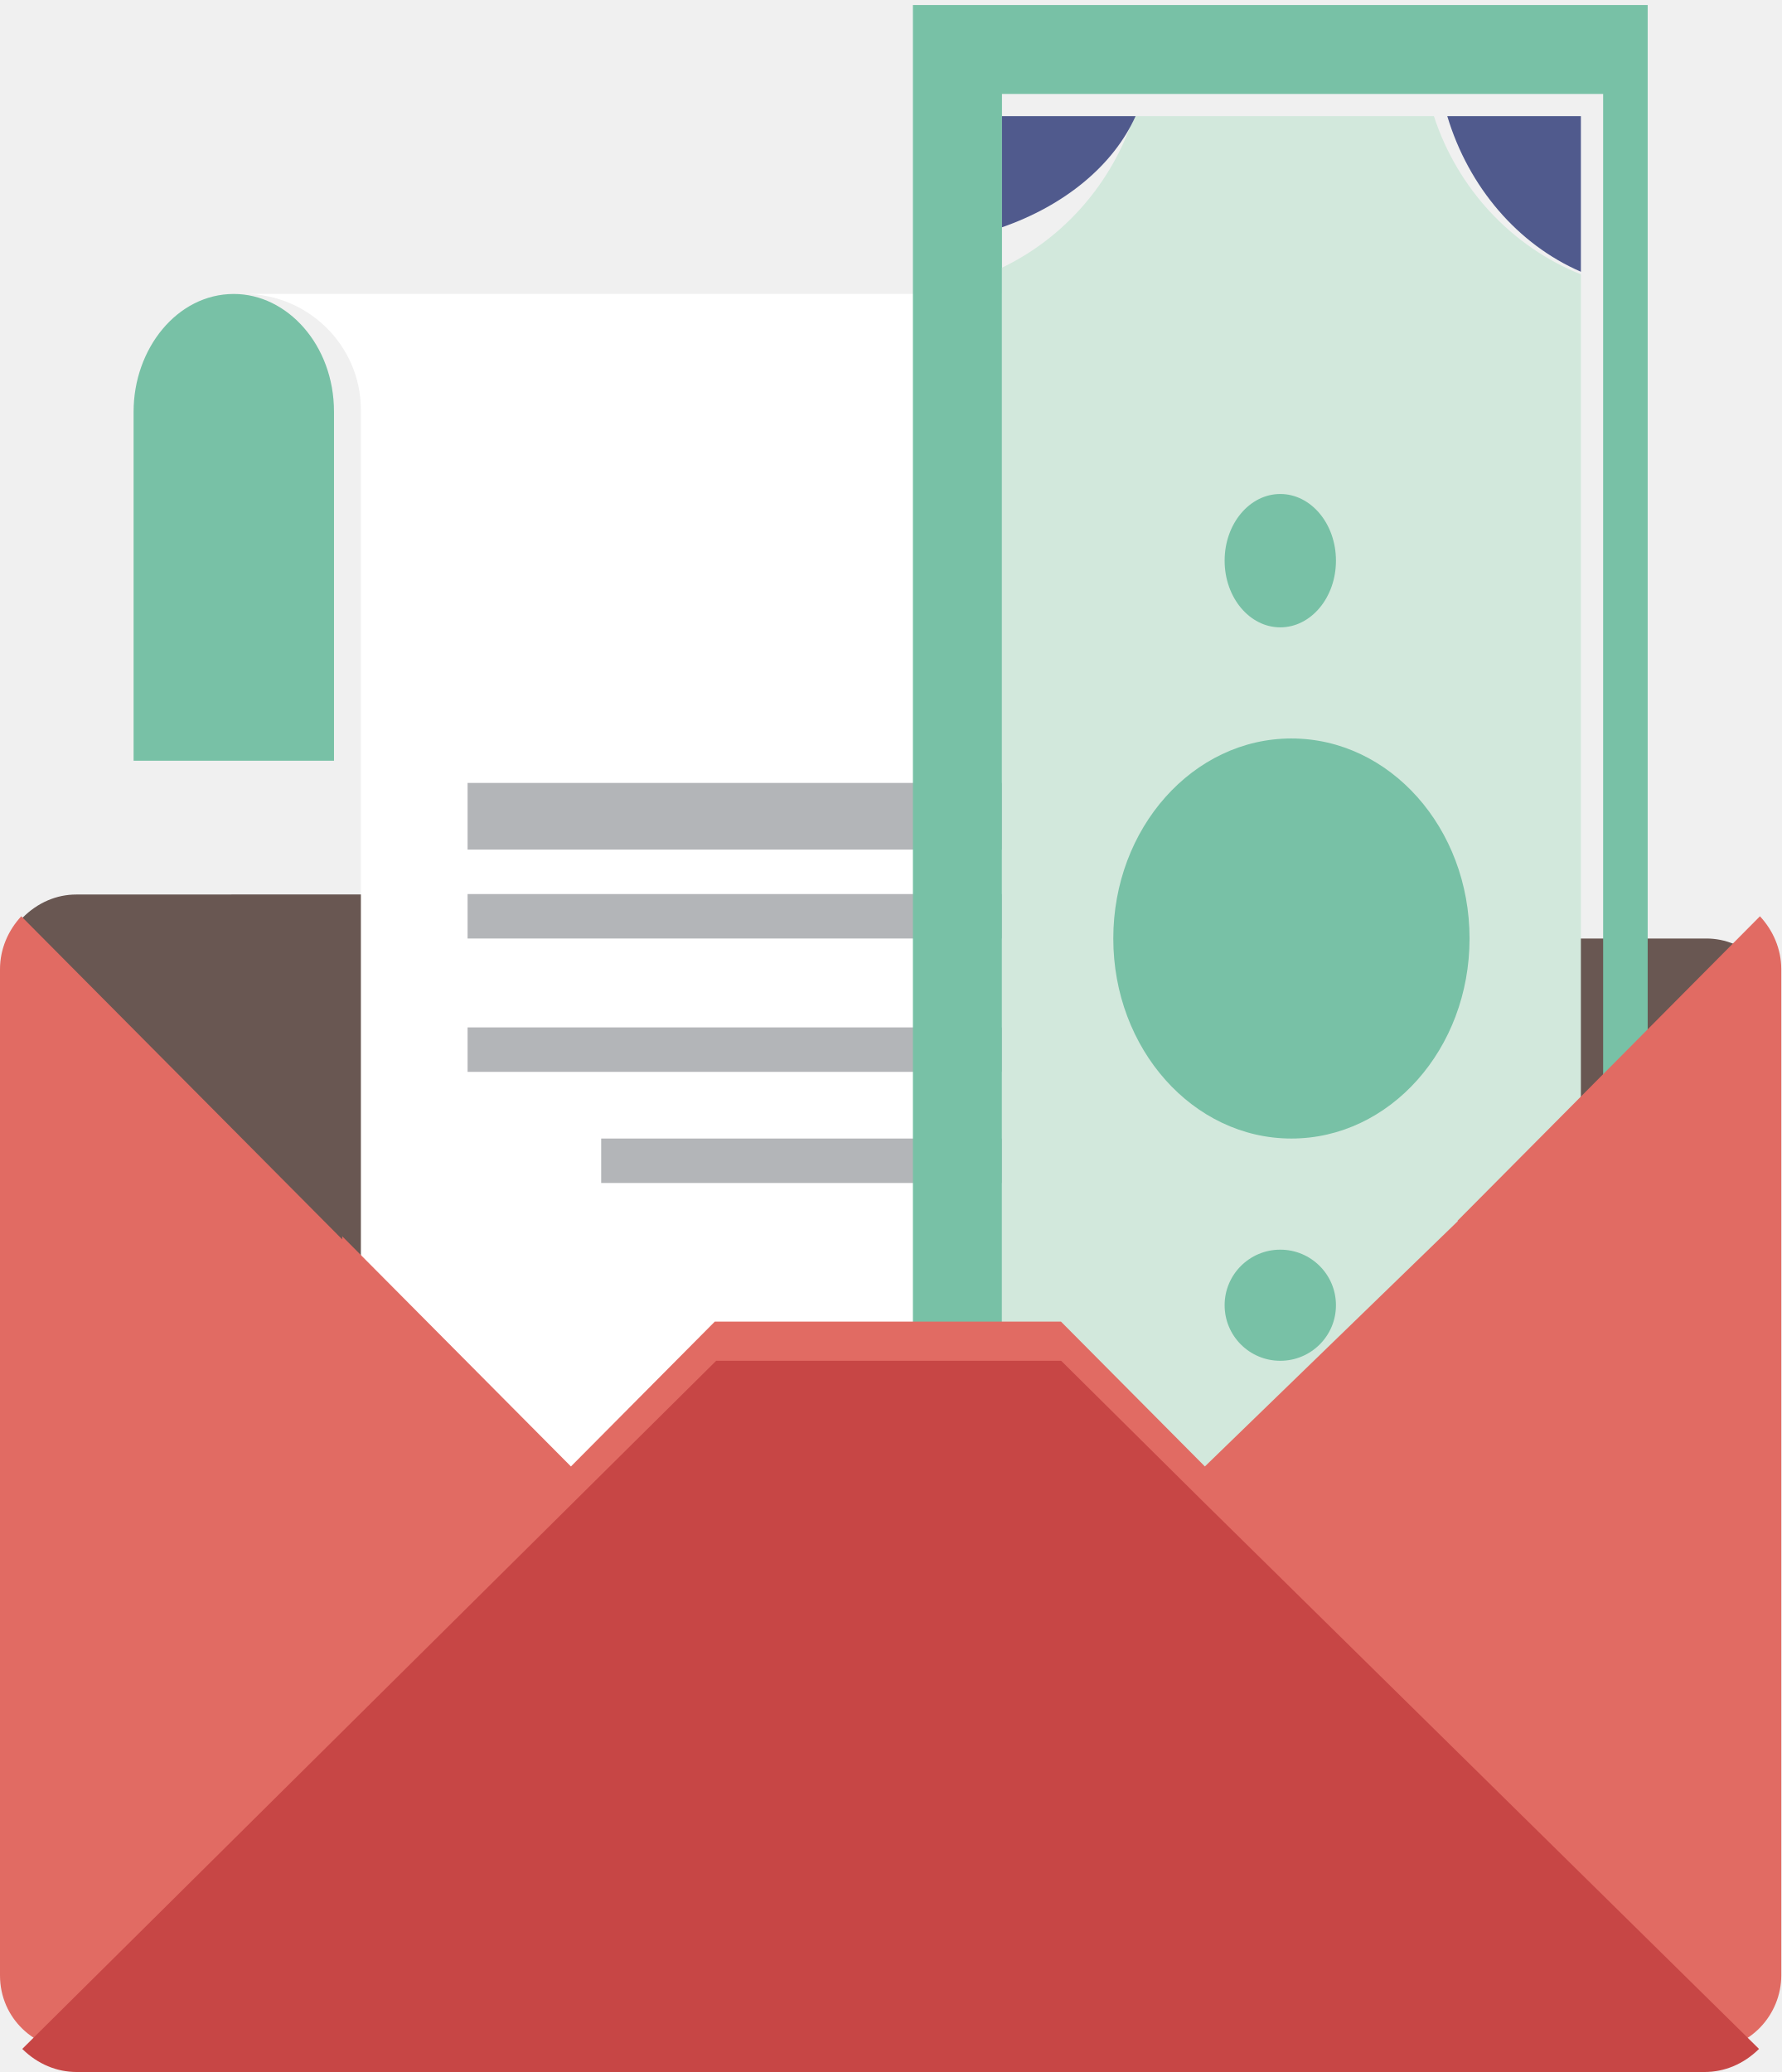
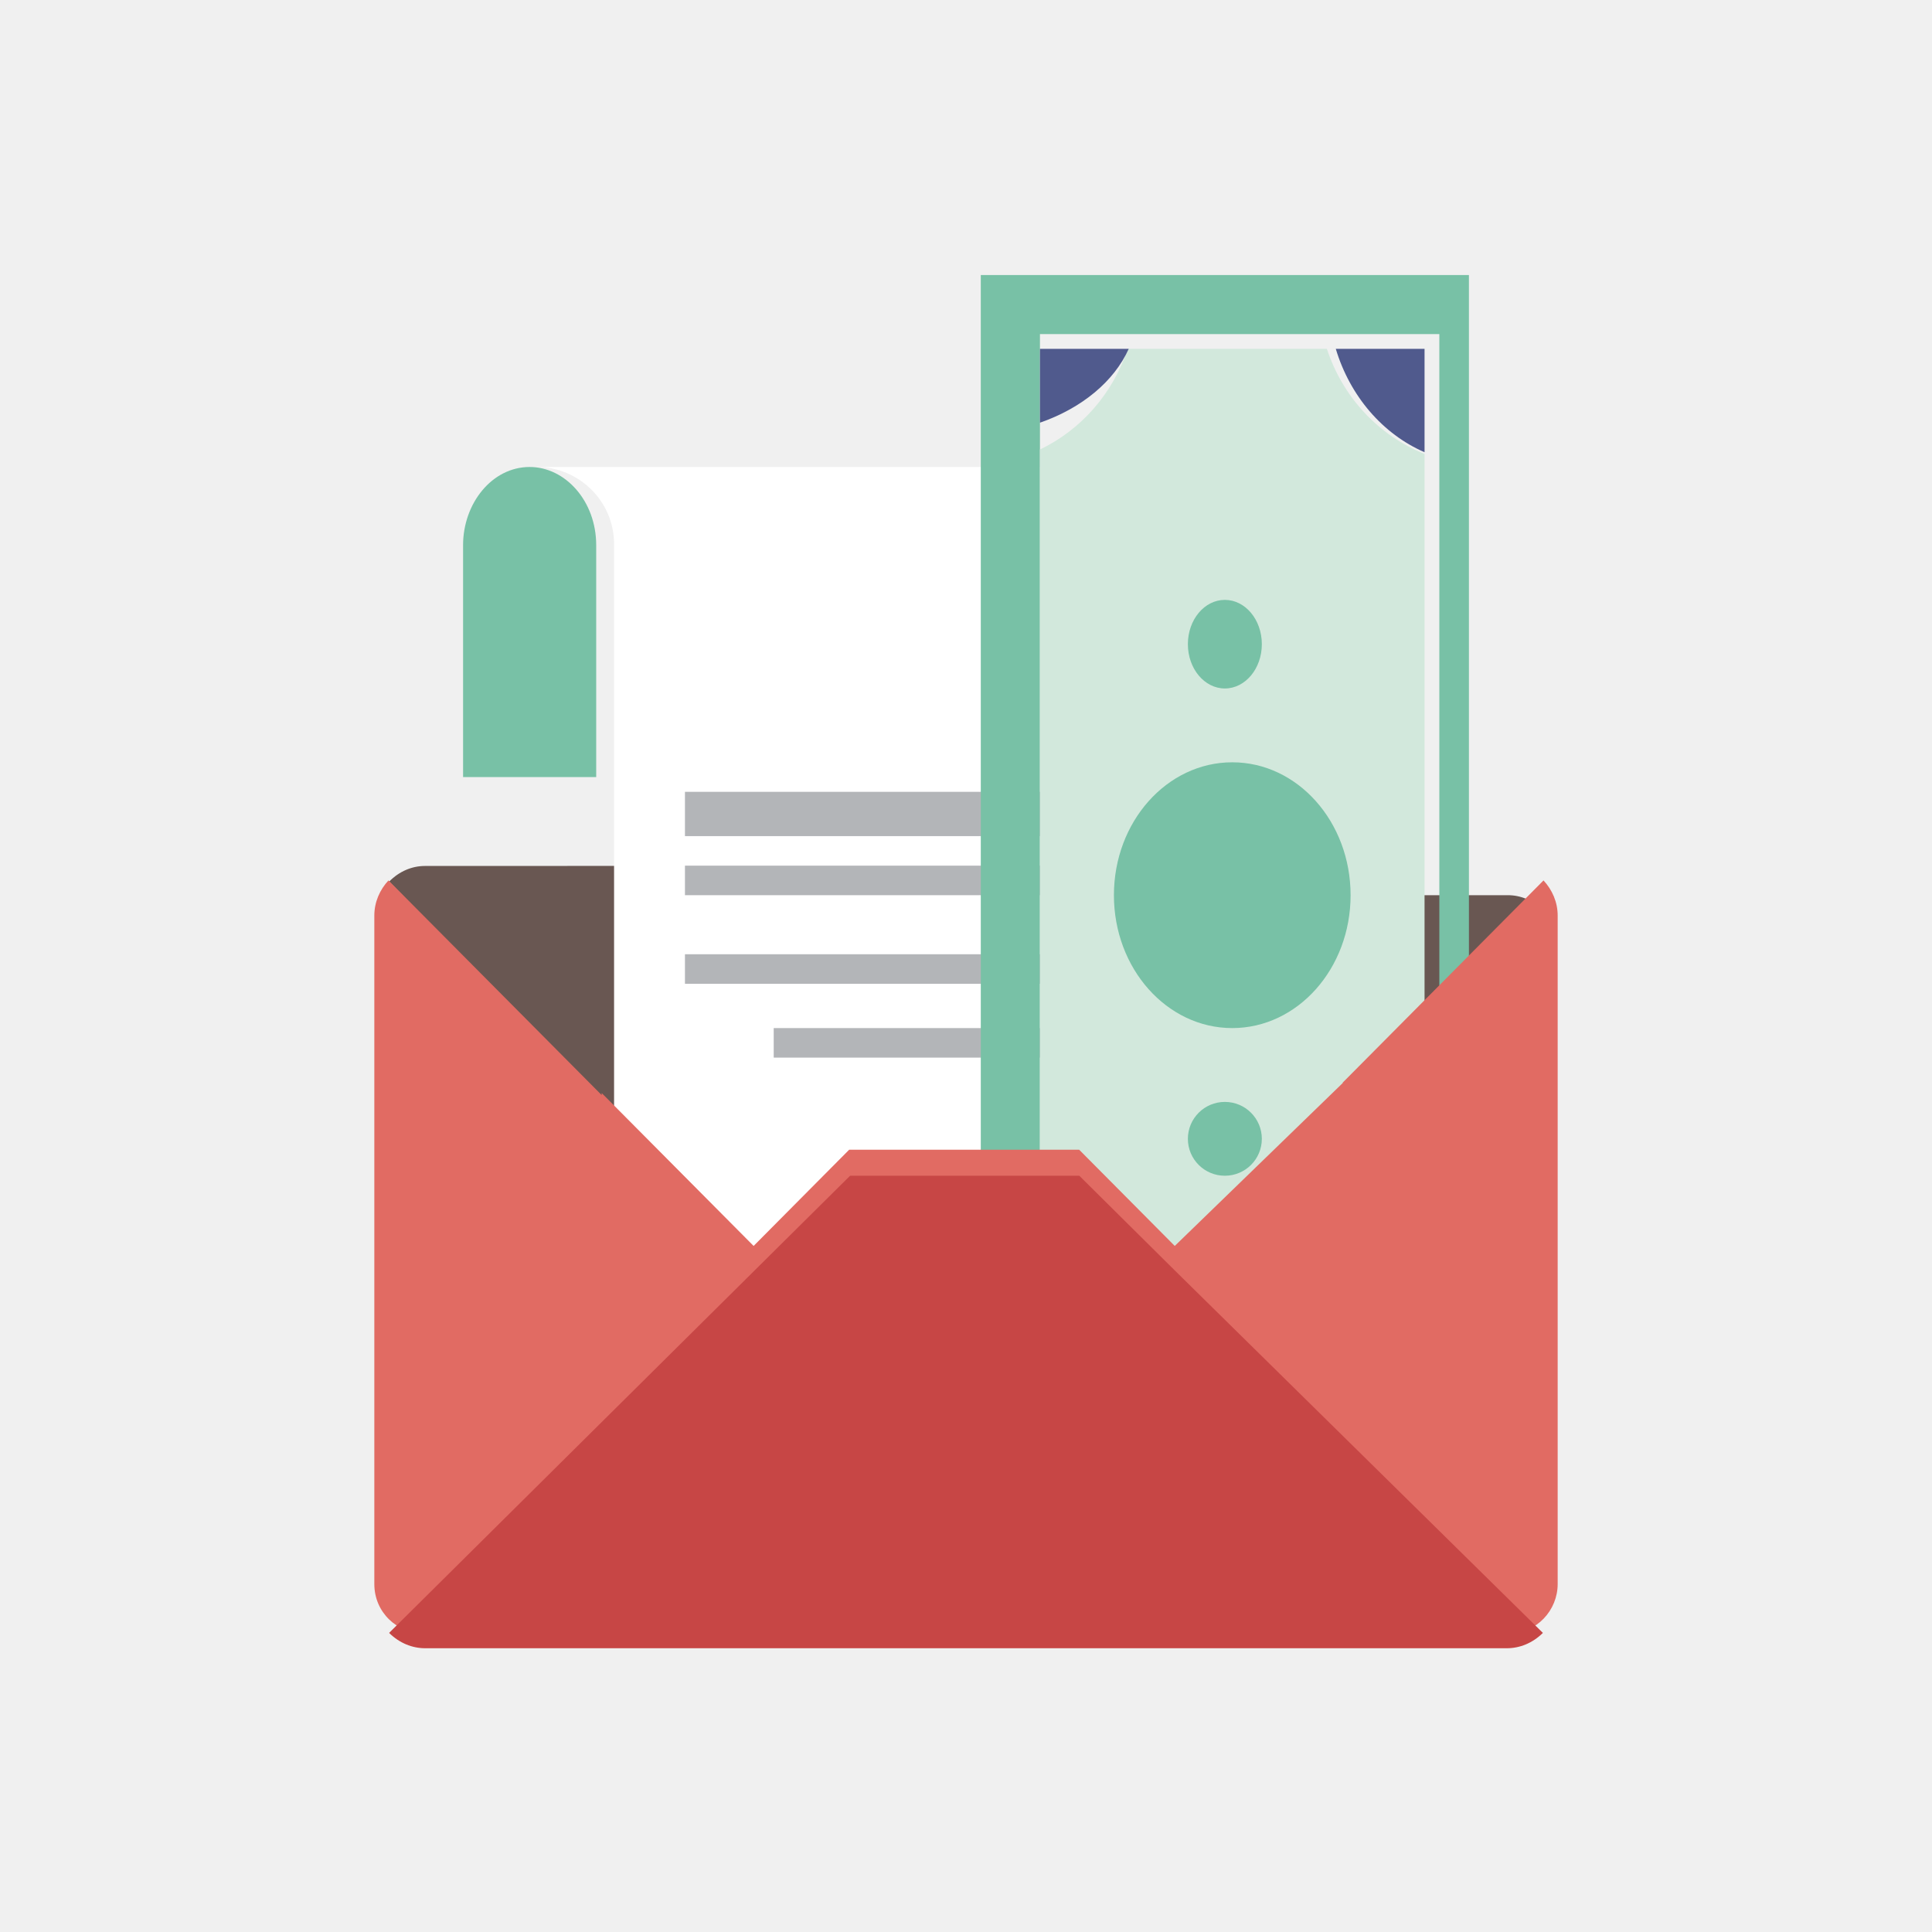
- <svg xmlns="http://www.w3.org/2000/svg" width="196px" height="228px" viewBox="0 0 196 228" version="1.1">
+ <svg xmlns="http://www.w3.org/2000/svg" width="320px" height="320px" viewBox="0 0 320 320" version="1.1">
  <g id="Page-1" stroke="none" stroke-width="1" fill="none" fill-rule="evenodd">
-     <g id="money" transform="translate(0, 3)">
+     <g id="money" transform="translate(62, 48)">
      <path d="M115.891,142.974 L131.565,158.967 L159.101,131.902 L161.7,95.38 L8.381,95.432 C6.262,95.432 4.144,96.294 2.45,98.022 L37.611,133.899 L37.611,133.555 L62.517,158.967 L78.191,142.974 L115.891,142.974 Z M159.25,100.272 L159.25,136.957 L193.55,102.742 C191.898,101.094 189.831,100.272 187.764,100.272 L159.25,100.272 L159.25,100.272 Z" id="Fill-11" fill="#695752" />
      <path d="M36.386,80.707 L14.7,80.707 L14.7,42.298 C14.7,35.39 19.478,29.348 25.725,29.348 C31.608,29.348 36.75,34.962 36.75,42.298 L36.75,80.707 L36.386,80.707" id="Fill-12" fill="#78C1A6" />
      <path d="M146.49,29.348 L26.95,29.348 C33.759,29.348 39.71,34.89 39.71,42.131 L39.71,136.278 L64.81,161.413 L80.55,145.65 L118.415,145.65 L134.151,161.413 L159.25,136.278 L159.25,42.131 C159.25,34.89 153.299,29.348 146.49,29.348" id="Fill-13" fill="#FFFFFF" />
      <polygon id="Fill-14" fill="#B3B5B8" points="51.45 90.489 144.55 90.489 144.55 83.152 51.45 83.152" />
      <polygon id="Fill-15" fill="#B3B5B8" points="51.45 100.272 144.55 100.272 144.55 95.38 51.45 95.38" />
      <polygon id="Fill-16" fill="#B3B5B8" points="51.45 114.946 144.55 114.946 144.55 110.054 51.45 110.054" />
      <polygon id="Fill-17" fill="#B3B5B8" points="66.15 127.174 129.85 127.174 129.85 122.283 66.15 122.283" />
      <path d="M181.3,166.689 L181.3,-2.446 L100.45,-2.446 L100.45,193.207 L181.3,193.207 L181.3,166.689 Z M125.361,188.315 L110.25,188.315 L110.25,7.337 L176.4,7.337 L176.4,188.315 L125.361,188.315 L125.361,188.315 Z" id="Fill-18" fill="#78C1A6" />
      <path d="M173.95,170.807 L173.95,27.191 C166.337,24.14 160.376,17.761 157.778,9.783 L124.762,9.783 C122.356,17.171 117.064,23.186 110.25,26.455 L110.25,171.542 C117.095,174.83 122.41,180.881 124.802,188.315 L157.743,188.315 C160.322,180.292 166.306,173.871 173.95,170.807" id="Fill-19" fill="#D2E8DC" />
      <path d="M159.25,188.315 L173.95,188.315 L173.95,171.196 C167.017,174.192 161.589,180.47 159.25,188.315" id="Fill-20" fill="#505A8D" />
      <path d="M110.25,173.641 L110.25,188.315 L124.95,188.315 C122.534,181.811 117.165,176.518 110.25,173.641" id="Fill-21" fill="#505A8D" />
      <path d="M173.95,26.902 L173.95,9.783 L159.25,9.783 C161.611,17.628 167.03,23.902 173.95,26.902" id="Fill-22" fill="#505A8D" />
      <path d="M124.95,9.783 L110.25,9.783 L110.25,22.011 C117.152,19.613 122.514,15.202 124.95,9.783" id="Fill-23" fill="#505A8D" />
      <path d="M142.098,122.283 C131.275,122.283 122.5,112.429 122.5,100.274 C122.5,88.115 131.275,78.261 142.098,78.261 C152.925,78.261 161.7,88.115 161.7,100.274 C161.7,112.429 152.925,122.283 142.098,122.283" id="Fill-24" fill="#78C1A6" />
      <path d="M140.873,146.739 C137.491,146.739 134.75,144.004 134.75,140.625 C134.75,137.25 137.491,134.511 140.873,134.511 C144.259,134.511 147,137.25 147,140.625 C147,144.004 144.259,146.739 140.873,146.739" id="Fill-25" fill="#78C1A6" />
      <path d="M140.873,66.033 C137.491,66.033 134.75,62.745 134.75,58.696 C134.75,54.641 137.491,51.359 140.873,51.359 C144.259,51.359 147,54.641 147,58.696 C147,62.745 144.259,66.033 140.873,66.033" id="Fill-26" fill="#78C1A6" />
      <path d="M8.127,222.554 L187.868,222.554 C192.573,222.554 196,218.677 196,214.368 L196,103.656 C196,101.398 195.081,99.366 193.655,97.826 L160.4,131.307 L160.39,131.391 L132.577,158.367 L116.742,142.427 L78.652,142.427 L62.822,158.367 L37.657,133.039 L37.657,133.382 L2.341,97.826 C0.914,99.366 0,101.398 0,103.656 L0,214.368 C0,219.109 3.851,222.554 8.127,222.554 Z M158.167,135.592 L160.333,133.43 L158.167,135.592 L158.167,135.592 Z" id="Fill-27" fill="#E16B63" />
      <path d="M193.55,222.46 C191.844,224.152 189.711,225 187.578,225 L8.418,225 C6.289,225 4.156,224.152 2.45,222.46 L78.803,146.739 L116.765,146.739 L132.549,162.392 L193.55,222.46" id="Fill-28" fill="#C74645" />
    </g>
  </g>
</svg>
